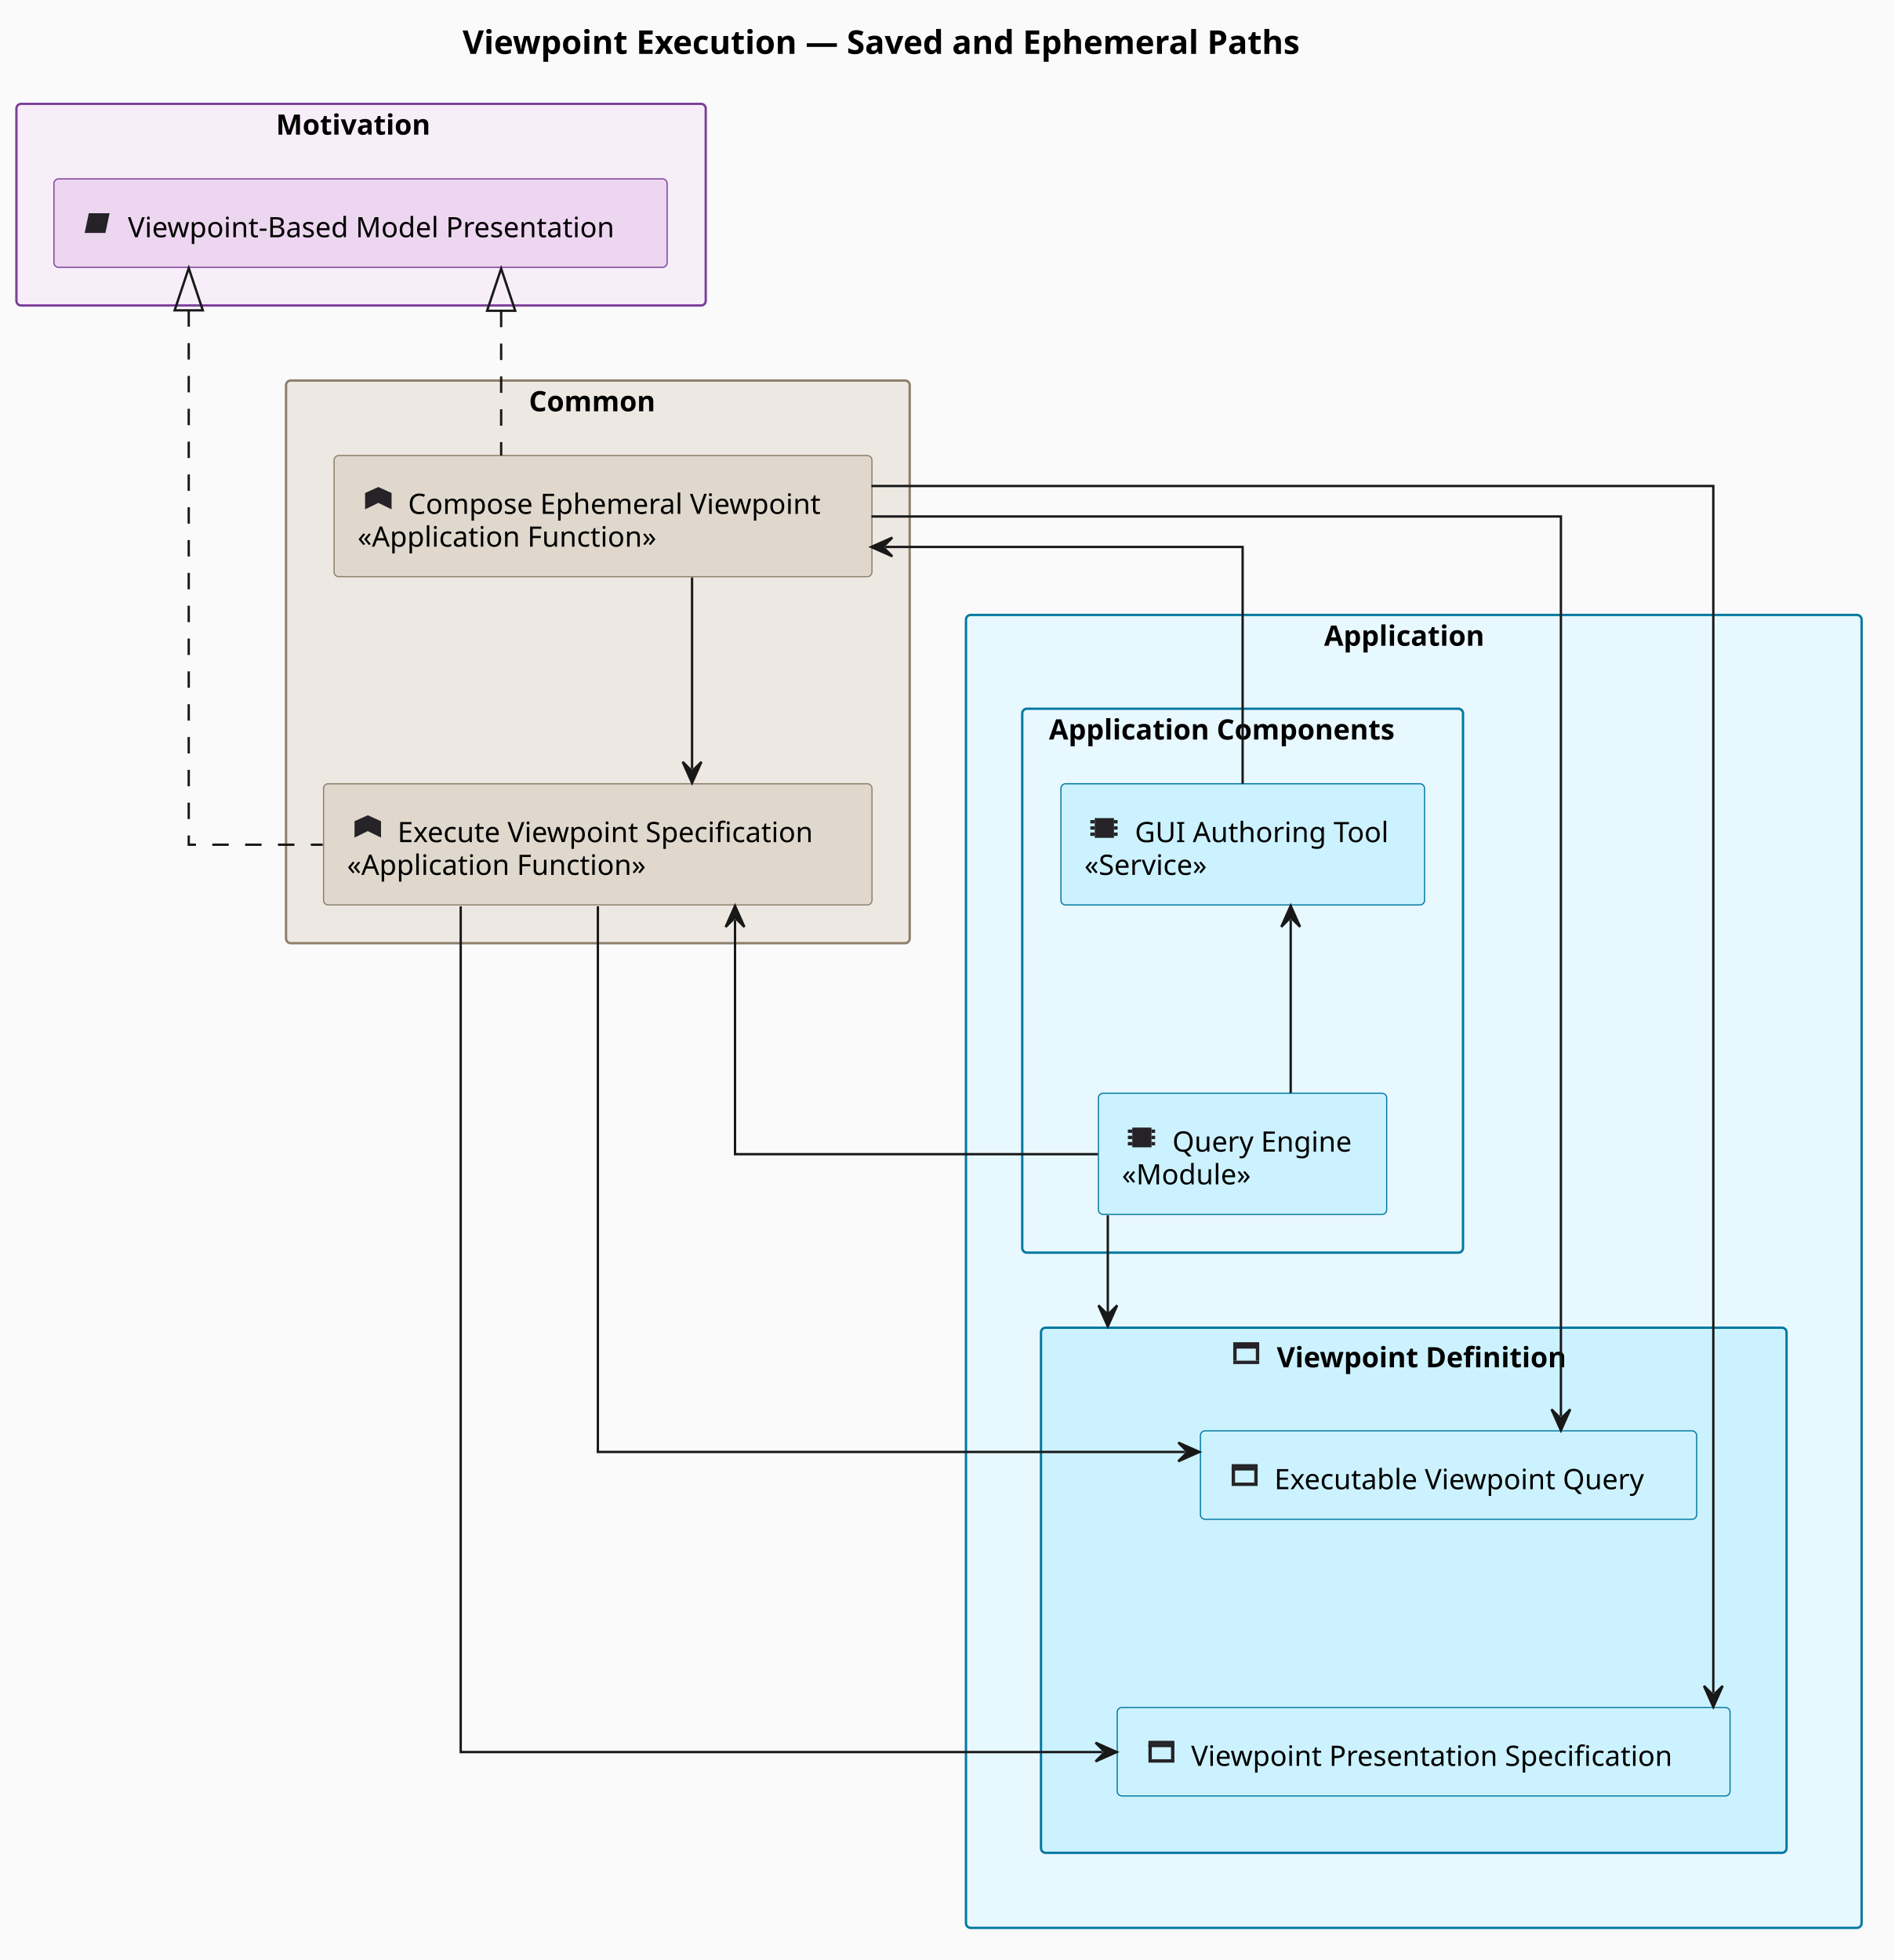
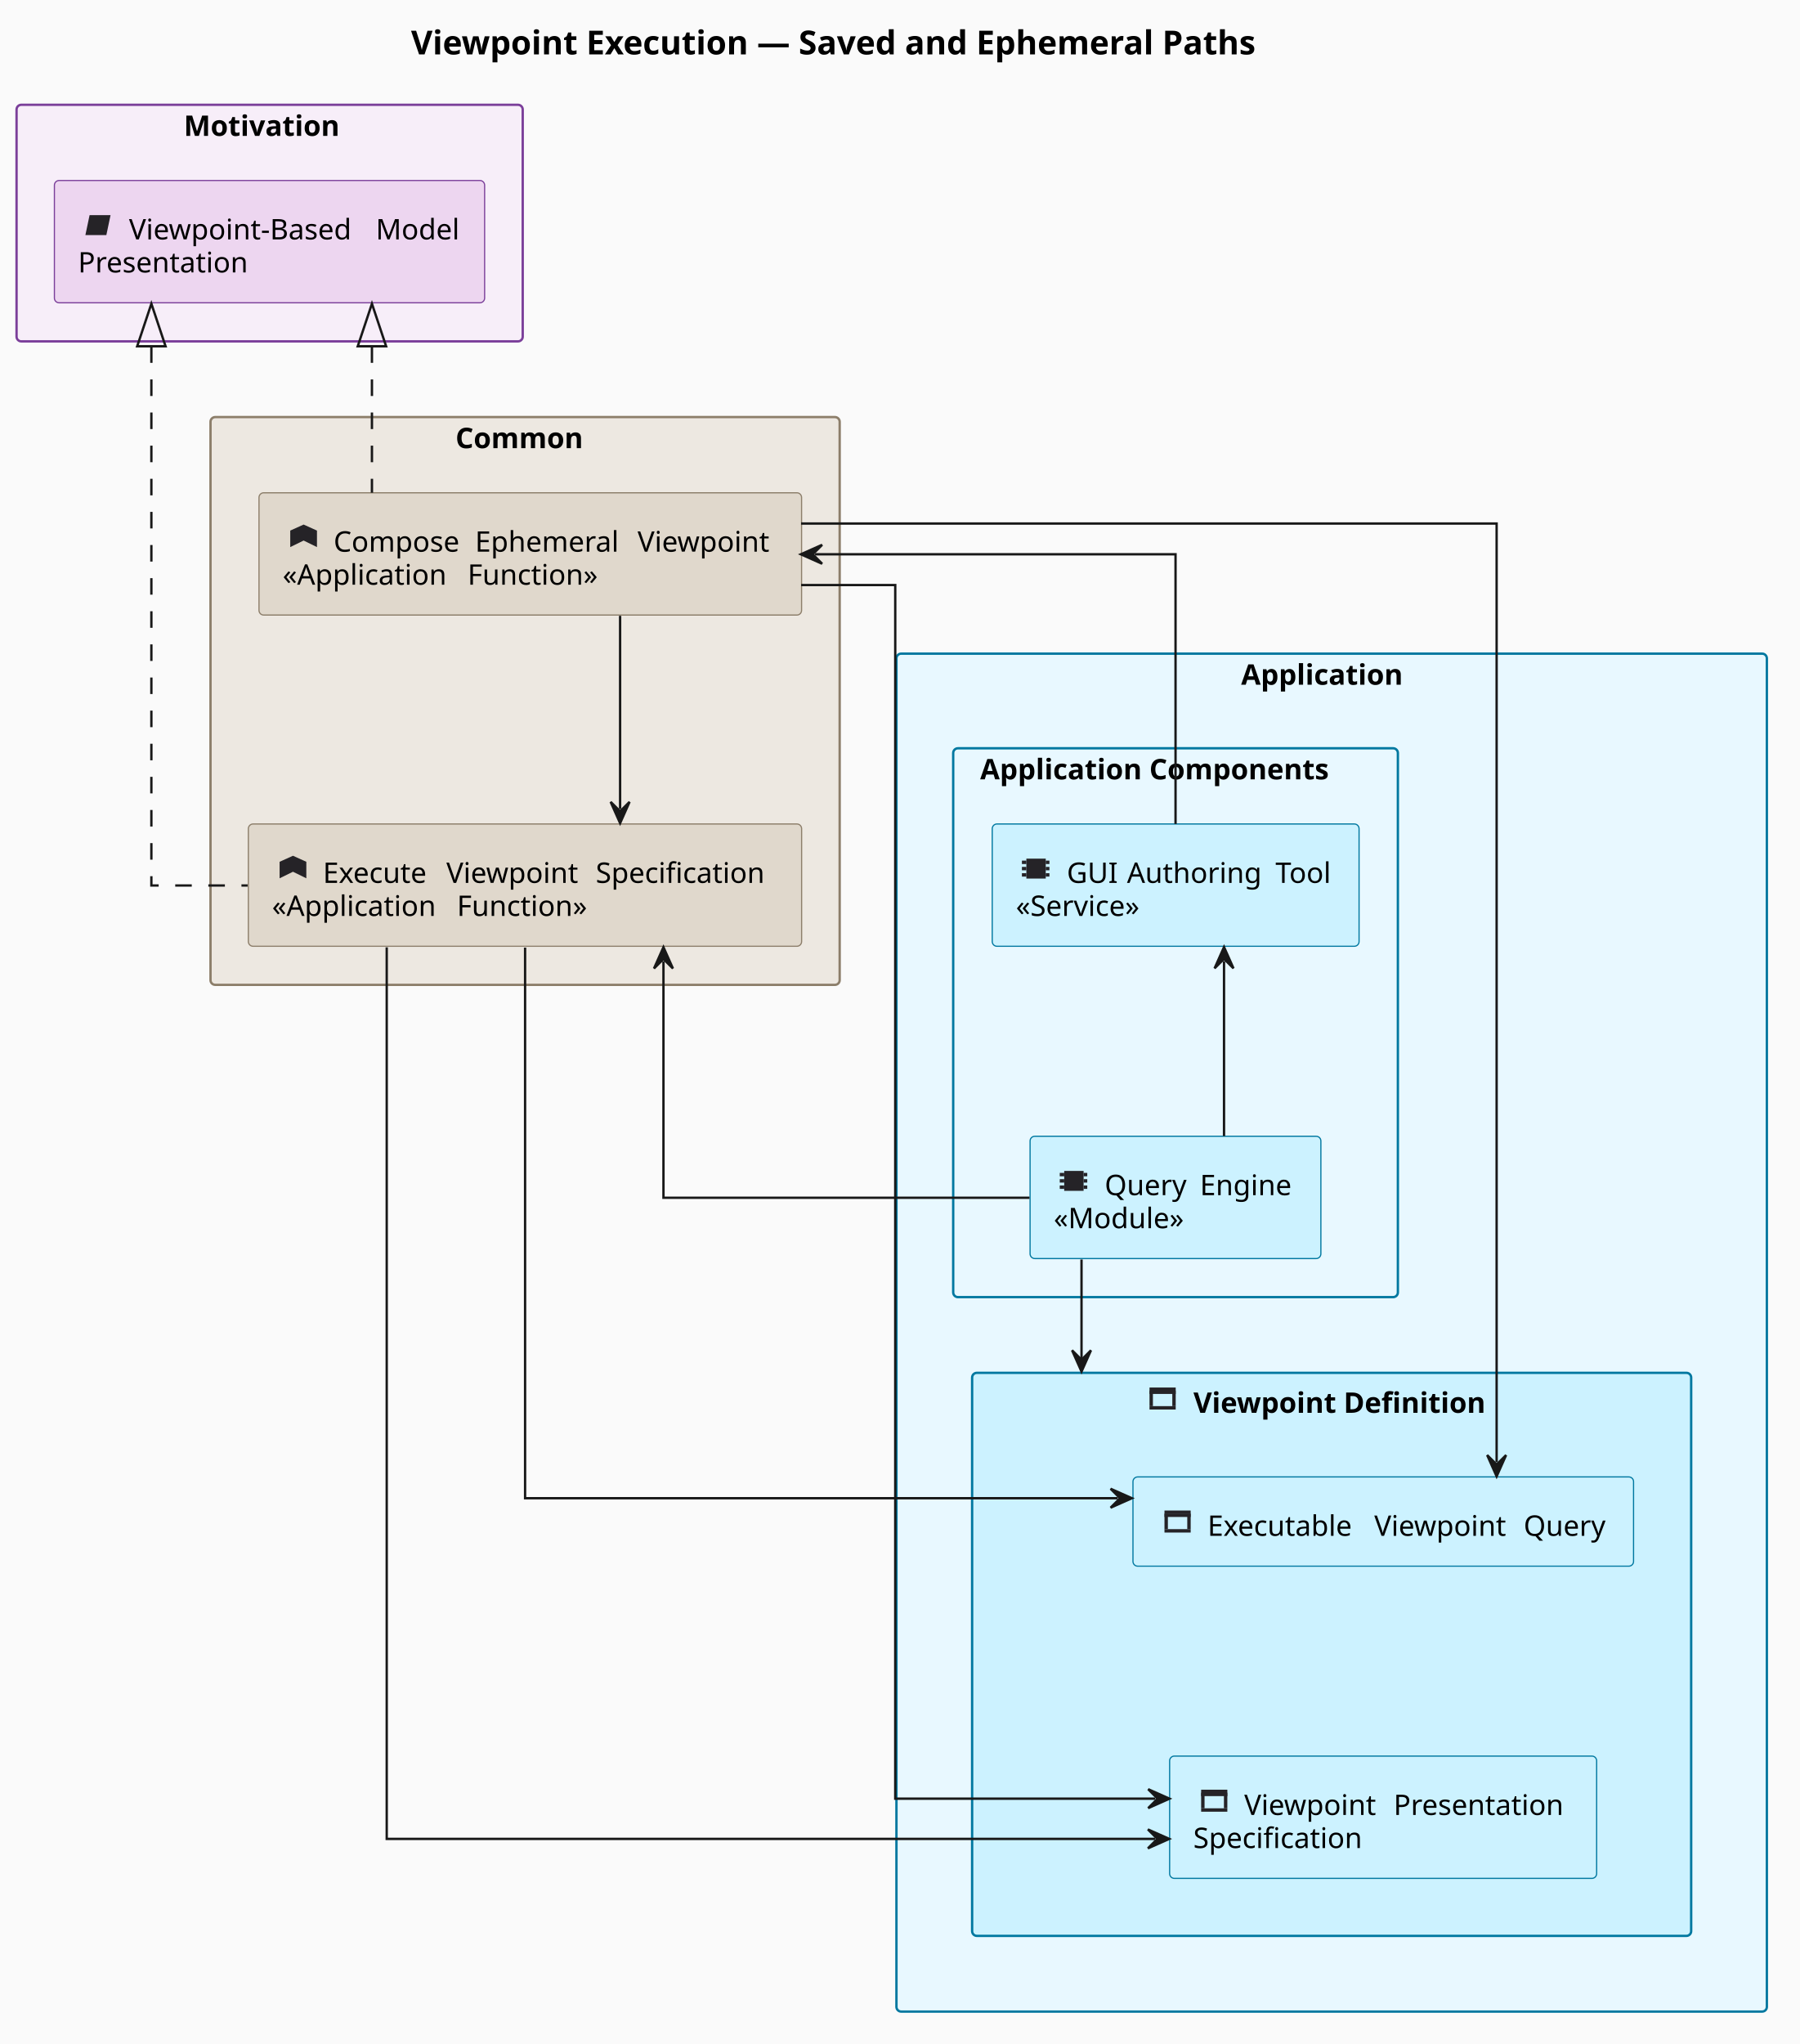
- <svg xmlns="http://www.w3.org/2000/svg" contentStyleType="text/css" data-diagram-type="DESCRIPTION" height="836px" preserveAspectRatio="none" style="width:808px;height:836px;background:#FAFAFA;" version="1.1" viewBox="0 0 808 836" width="808px" zoomAndPan="magnify">
+ <svg xmlns="http://www.w3.org/2000/svg" contentStyleType="text/css" data-diagram-type="DESCRIPTION" height="864px" preserveAspectRatio="none" style="width:761px;height:864px;background:#FAFAFA;" version="1.1" viewBox="0 0 761 864" width="761px" zoomAndPan="magnify">
  <defs />
  <g>
-     <rect fill="#FAFAFA" height="836" style="stroke:none;stroke-width:1;" width="808" x="0" y="0" />
-     <g class="title" data-source-line="102">
-       <text fill="#000000" font-family="sans-serif" font-size="14" font-weight="700" lengthAdjust="spacing" textLength="406.424" x="197.288" y="22.995">Viewpoint Execution — Saved and Ephemeral Paths</text>
+     <rect fill="#FAFAFA" height="864" style="stroke:none;stroke-width:1;" width="761" x="0" y="0" />
+     <g class="title" data-source-line="104">
+       <text fill="#000000" font-family="sans-serif" font-size="14" font-weight="700" lengthAdjust="spacing" textLength="406.424" x="173.788" y="22.995">Viewpoint Execution — Saved and Ephemeral Paths</text>
    </g>
-     <g class="cluster" data-qualified-name="DOM_motivation" data-source-line="104" id="ent0002">
-       <rect fill="#F7EEF9" height="86" rx="2" ry="2" style="stroke:#7B3F9A;stroke-width:1;" width="294" x="7" y="44.297" />
-       <text fill="#000000" font-family="sans-serif" font-size="12" font-weight="700" lengthAdjust="spacing" textLength="72.592" x="117.704" y="57.435">Motivation</text>
+     <g class="cluster" data-qualified-name="DOM_motivation" data-source-line="106" id="ent0002">
+       <rect fill="#F7EEF9" height="100" rx="2" ry="2" style="stroke:#7B3F9A;stroke-width:1;" width="214" x="7" y="44.297" />
+       <text fill="#000000" font-family="sans-serif" font-size="12" font-weight="700" lengthAdjust="spacing" textLength="72.592" x="77.704" y="57.435">Motivation</text>
    </g>
-     <g class="cluster" data-qualified-name="DOM_common" data-source-line="109" id="ent0004">
-       <rect fill="#EDE8E1" height="240" rx="2" ry="2" style="stroke:#8C7E6A;stroke-width:1;" width="266" x="122" y="162.297" />
-       <text fill="#000000" font-family="sans-serif" font-size="12" font-weight="700" lengthAdjust="spacing" textLength="58.846" x="225.577" y="175.435">Common</text>
+     <g class="cluster" data-qualified-name="DOM_common" data-source-line="111" id="ent0004">
+       <rect fill="#EDE8E1" height="240" rx="2" ry="2" style="stroke:#8C7E6A;stroke-width:1;" width="266" x="89" y="176.297" />
+       <text fill="#000000" font-family="sans-serif" font-size="12" font-weight="700" lengthAdjust="spacing" textLength="58.846" x="192.577" y="189.435">Common</text>
    </g>
-     <g class="cluster" data-qualified-name="DOM_application" data-source-line="116" id="ent0008">
-       <rect fill="#E8F8FF" height="560" rx="2" ry="2" style="stroke:#0078A0;stroke-width:1;" width="382" x="412" y="262.297" />
-       <text fill="#000000" font-family="sans-serif" font-size="12" font-weight="700" lengthAdjust="spacing" textLength="76.541" x="564.73" y="275.435">Application</text>
+     <g class="cluster" data-qualified-name="DOM_application" data-source-line="118" id="ent0008">
+       <rect fill="#E8F8FF" height="574" rx="2" ry="2" style="stroke:#0078A0;stroke-width:1;" width="368" x="379" y="276.297" />
+       <text fill="#000000" font-family="sans-serif" font-size="12" font-weight="700" lengthAdjust="spacing" textLength="76.541" x="524.73" y="289.435">Application</text>
    </g>
-     <g class="cluster" data-qualified-name="DOM_application.GRPT_application_1" data-source-line="117" id="ent0009">
-       <rect fill="#E8F8FF" height="232" rx="2" ry="2" style="stroke:#0078A0;stroke-width:1;" width="188" x="436" y="302.297" />
-       <text fill="#000000" font-family="sans-serif" font-size="12" font-weight="700" lengthAdjust="spacing" textLength="165.211" x="447.394" y="315.435">Application Components</text>
+     <g class="cluster" data-qualified-name="DOM_application.GRPT_application_1" data-source-line="119" id="ent0009">
+       <rect fill="#E8F8FF" height="232" rx="2" ry="2" style="stroke:#0078A0;stroke-width:1;" width="188" x="403" y="316.297" />
+       <text fill="#000000" font-family="sans-serif" font-size="12" font-weight="700" lengthAdjust="spacing" textLength="165.211" x="414.394" y="329.435">Application Components</text>
    </g>
-     <g class="cluster" data-qualified-name="DOM_application.DOB_y7M3wz" data-source-line="123" id="ent0013">
-       <rect fill="#CCF2FF" height="224" rx="2" ry="2" style="stroke:#0078A0;stroke-width:1;" width="318" x="444" y="566.297" />
-       <path d="M525.995,572.506 L537.072,572.506 L537.072,573.946 L525.995,573.946" fill="#252327" />
-       <path d="M525.995,580.371 L537.072,580.371 L537.072,581.811 L525.995,581.811" fill="#252327" />
-       <path d="M525.995,573.946 L525.995,580.371 L527.435,580.371 L527.435,573.946" fill="#252327" />
-       <path d="M535.632,573.946 L535.632,580.371 L537.072,580.371 L537.072,573.946" fill="#252327" />
-       <path d="M525.995,573.78 L537.072,573.78 L537.072,575.22 L525.995,575.22" fill="#252327" />
-       <text fill="#000000" font-family="sans-serif" font-size="12" font-weight="700" lengthAdjust="spacing" textLength="138.756" x="544.572" y="583.19">Viewpoint Definition</text>
+     <g class="cluster" data-qualified-name="DOM_application.DOB_y7M3wz" data-source-line="125" id="ent0013">
+       <rect fill="#CCF2FF" height="238" rx="2" ry="2" style="stroke:#0078A0;stroke-width:1;" width="304" x="411" y="580.297" />
+       <path d="M485.995,586.506 L497.072,586.506 L497.072,587.946 L485.995,587.946" fill="#252327" />
+       <path d="M485.995,594.371 L497.072,594.371 L497.072,595.811 L485.995,595.811" fill="#252327" />
+       <path d="M485.995,587.946 L485.995,594.371 L487.435,594.371 L487.435,587.946" fill="#252327" />
+       <path d="M495.632,587.946 L495.632,594.371 L497.072,594.371 L497.072,587.946" fill="#252327" />
+       <path d="M485.995,587.78 L497.072,587.78 L497.072,589.22 L485.995,589.22" fill="#252327" />
+       <text fill="#000000" font-family="sans-serif" font-size="12" font-weight="700" lengthAdjust="spacing" textLength="138.756" x="504.572" y="597.19">Viewpoint Definition</text>
    </g>
-     <g class="entity" data-qualified-name="DOM_motivation.REQ_mdH8Uv" data-source-line="105" id="ent0003">
-       <rect fill="#EDD6F0" height="37.723" rx="2" ry="2" style="stroke:#7B3F9A;stroke-width:0.5;" width="261.545" x="23" y="76.297" />
+     <g class="entity" data-qualified-name="DOM_motivation.REQ_mdH8Uv" data-source-line="107" id="ent0003">
+       <rect fill="#EDD6F0" height="51.692" rx="2" ry="2" style="stroke:#7B3F9A;stroke-width:0.5;" width="181.893" x="23" y="76.297" />
      <path d="M37.874,90.949 L46.735,90.949 L44.963,99.368 L36.102,99.368" fill="#252327" style="stroke:none;stroke-width:0.5;" />
-       <text fill="#000000" font-family="sans-serif" font-size="12" lengthAdjust="spacing" textLength="220.008" x="54.538" y="101.19">Viewpoint-Based Model Presentation</text>
+       <text fill="#000000" font-family="sans-serif" font-size="12" lengthAdjust="spacing" textLength="3.814" x="50.723" y="101.19"> </text>
+       <text fill="#000000" font-family="sans-serif" font-size="12" lengthAdjust="spacing" textLength="100.512" x="54.538" y="101.19">Viewpoint-Based</text>
+       <text fill="#000000" font-family="sans-serif" font-size="12" lengthAdjust="spacing" textLength="3.814" x="155.049" y="101.19"> </text>
+       <text fill="#000000" font-family="sans-serif" font-size="12" lengthAdjust="spacing" textLength="36.029" x="158.864" y="101.19">Model</text>
+       <text fill="#000000" font-family="sans-serif" font-size="12" lengthAdjust="spacing" textLength="75.838" x="33" y="115.159">Presentation</text>
    </g>
-     <g class="entity" data-qualified-name="DOM_common.FNC_bsmo2W" data-source-line="110" id="ent0005">
-       <rect fill="#E0D8CC" height="51.692" rx="2" ry="2" style="stroke:#8C7E6A;stroke-width:0.5;" width="229.395" x="142.5" y="194.297" />
-       <path d="M155.712,217.257 L155.712,210.278 L161.362,207.731 L167.011,210.278 L167.011,217.257 L161.362,214.488" fill="#252327" style="stroke:none;stroke-width:0.5;" />
-       <text fill="#000000" font-family="sans-serif" font-size="12" lengthAdjust="spacing" textLength="187.857" x="174.037" y="219.19">Compose Ephemeral Viewpoint</text>
-       <text fill="#000000" font-family="sans-serif" font-size="12" lengthAdjust="spacing" textLength="137.244" x="152.5" y="233.159">«Application Function»</text>
+     <g class="entity" data-qualified-name="DOM_common.FNC_bsmo2W" data-source-line="112" id="ent0005">
+       <rect fill="#E0D8CC" height="51.692" rx="2" ry="2" style="stroke:#8C7E6A;stroke-width:0.5;" width="229.395" x="109.5" y="208.297" />
+       <path d="M122.712,231.257 L122.712,224.278 L128.362,221.731 L134.011,224.278 L134.011,231.257 L128.362,228.488" fill="#252327" style="stroke:none;stroke-width:0.5;" />
+       <text fill="#000000" font-family="sans-serif" font-size="12" lengthAdjust="spacing" textLength="3.814" x="137.223" y="233.19"> </text>
+       <text fill="#000000" font-family="sans-serif" font-size="12" lengthAdjust="spacing" textLength="56.004" x="141.037" y="233.19">Compose</text>
+       <text fill="#000000" font-family="sans-serif" font-size="12" lengthAdjust="spacing" textLength="3.814" x="197.041" y="233.19"> </text>
+       <text fill="#000000" font-family="sans-serif" font-size="12" lengthAdjust="spacing" textLength="64.881" x="200.856" y="233.19">Ephemeral</text>
+       <text fill="#000000" font-family="sans-serif" font-size="12" lengthAdjust="spacing" textLength="3.814" x="265.737" y="233.19"> </text>
+       <text fill="#000000" font-family="sans-serif" font-size="12" lengthAdjust="spacing" textLength="59.344" x="269.551" y="233.19">Viewpoint</text>
+       <text fill="#000000" font-family="sans-serif" font-size="12" lengthAdjust="spacing" textLength="74.391" x="119.5" y="247.159">«Application</text>
+       <text fill="#000000" font-family="sans-serif" font-size="12" lengthAdjust="spacing" textLength="3.814" x="193.891" y="247.159"> </text>
+       <text fill="#000000" font-family="sans-serif" font-size="12" lengthAdjust="spacing" textLength="59.039" x="197.705" y="247.159">Function»</text>
    </g>
-     <g class="entity" data-qualified-name="DOM_common.FNC_qgicoe" data-source-line="111" id="ent0006">
-       <rect fill="#E0D8CC" height="51.692" rx="2" ry="2" style="stroke:#8C7E6A;stroke-width:0.5;" width="233.912" x="138" y="334.297" />
-       <path d="M151.212,357.257 L151.212,350.278 L156.862,347.731 L162.511,350.278 L162.511,357.257 L156.862,354.488" fill="#252327" style="stroke:none;stroke-width:0.5;" />
-       <text fill="#000000" font-family="sans-serif" font-size="12" lengthAdjust="spacing" textLength="192.375" x="169.537" y="359.19">Execute Viewpoint Specification</text>
-       <text fill="#000000" font-family="sans-serif" font-size="12" lengthAdjust="spacing" textLength="137.244" x="148" y="373.159">«Application Function»</text>
+     <g class="entity" data-qualified-name="DOM_common.FNC_qgicoe" data-source-line="113" id="ent0006">
+       <rect fill="#E0D8CC" height="51.692" rx="2" ry="2" style="stroke:#8C7E6A;stroke-width:0.5;" width="233.912" x="105" y="348.297" />
+       <path d="M118.212,371.257 L118.212,364.278 L123.862,361.731 L129.511,364.278 L129.511,371.257 L123.862,368.488" fill="#252327" style="stroke:none;stroke-width:0.5;" />
+       <text fill="#000000" font-family="sans-serif" font-size="12" lengthAdjust="spacing" textLength="3.814" x="132.723" y="373.19"> </text>
+       <text fill="#000000" font-family="sans-serif" font-size="12" lengthAdjust="spacing" textLength="48.357" x="136.537" y="373.19">Execute</text>
+       <text fill="#000000" font-family="sans-serif" font-size="12" lengthAdjust="spacing" textLength="3.814" x="184.895" y="373.19"> </text>
+       <text fill="#000000" font-family="sans-serif" font-size="12" lengthAdjust="spacing" textLength="59.344" x="188.709" y="373.19">Viewpoint</text>
+       <text fill="#000000" font-family="sans-serif" font-size="12" lengthAdjust="spacing" textLength="3.814" x="248.053" y="373.19"> </text>
+       <text fill="#000000" font-family="sans-serif" font-size="12" lengthAdjust="spacing" textLength="77.045" x="251.868" y="373.19">Specification</text>
+       <text fill="#000000" font-family="sans-serif" font-size="12" lengthAdjust="spacing" textLength="74.391" x="115" y="387.159">«Application</text>
+       <text fill="#000000" font-family="sans-serif" font-size="12" lengthAdjust="spacing" textLength="3.814" x="189.391" y="387.159"> </text>
+       <text fill="#000000" font-family="sans-serif" font-size="12" lengthAdjust="spacing" textLength="59.039" x="193.205" y="387.159">Function»</text>
    </g>
-     <g class="entity" data-qualified-name="DOM_application.GRPT_application_1.APP_lmO0mp" data-source-line="118" id="ent0010">
-       <rect fill="#CCF2FF" height="51.692" rx="2" ry="2" style="stroke:#0078A0;stroke-width:0.5;" width="155.092" x="452.5" y="334.297" />
-       <path d="M466.931,348.949 L475.128,348.949 L475.128,357.368 L466.931,357.368" fill="#252327" style="stroke:none;stroke-width:0.5;" />
-       <path d="M465.048,349.78 L466.931,349.78 L466.931,351.22 L465.048,351.22" fill="#252327" />
-       <path d="M465.048,352.438 L466.931,352.438 L466.931,353.878 L465.048,353.878" fill="#252327" />
-       <path d="M465.048,355.097 L466.931,355.097 L466.931,356.537 L465.048,356.537" fill="#252327" />
-       <path d="M475.128,349.78 L476.678,349.78 L476.678,351.22 L475.128,351.22" fill="#252327" />
-       <path d="M475.128,352.438 L476.678,352.438 L476.678,353.878 L475.128,353.878" fill="#252327" />
-       <path d="M475.128,355.097 L476.678,355.097 L476.678,356.537 L475.128,356.537" fill="#252327" />
-       <text fill="#000000" font-family="sans-serif" font-size="12" lengthAdjust="spacing" textLength="113.555" x="484.038" y="359.19">GUI Authoring Tool</text>
-       <text fill="#000000" font-family="sans-serif" font-size="12" lengthAdjust="spacing" textLength="59.033" x="462.5" y="373.159">«Service»</text>
+     <g class="entity" data-qualified-name="DOM_application.GRPT_application_1.APP_lmO0mp" data-source-line="120" id="ent0010">
+       <rect fill="#CCF2FF" height="51.692" rx="2" ry="2" style="stroke:#0078A0;stroke-width:0.5;" width="155.092" x="419.5" y="348.297" />
+       <path d="M433.931,362.949 L442.128,362.949 L442.128,371.368 L433.931,371.368" fill="#252327" style="stroke:none;stroke-width:0.5;" />
+       <path d="M432.048,363.78 L433.931,363.78 L433.931,365.22 L432.048,365.22" fill="#252327" />
+       <path d="M432.048,366.438 L433.931,366.438 L433.931,367.878 L432.048,367.878" fill="#252327" />
+       <path d="M432.048,369.097 L433.931,369.097 L433.931,370.537 L432.048,370.537" fill="#252327" />
+       <path d="M442.128,363.78 L443.678,363.78 L443.678,365.22 L442.128,365.22" fill="#252327" />
+       <path d="M442.128,366.438 L443.678,366.438 L443.678,367.878 L442.128,367.878" fill="#252327" />
+       <path d="M442.128,369.097 L443.678,369.097 L443.678,370.537 L442.128,370.537" fill="#252327" />
+       <text fill="#000000" font-family="sans-serif" font-size="12" lengthAdjust="spacing" textLength="3.814" x="447.223" y="373.19"> </text>
+       <text fill="#000000" font-family="sans-serif" font-size="12" lengthAdjust="spacing" textLength="21.621" x="451.038" y="373.19">GUI</text>
+       <text fill="#000000" font-family="sans-serif" font-size="12" lengthAdjust="spacing" textLength="3.814" x="472.659" y="373.19"> </text>
+       <text fill="#000000" font-family="sans-serif" font-size="12" lengthAdjust="spacing" textLength="58.957" x="476.473" y="373.19">Authoring</text>
+       <text fill="#000000" font-family="sans-serif" font-size="12" lengthAdjust="spacing" textLength="3.814" x="535.43" y="373.19"> </text>
+       <text fill="#000000" font-family="sans-serif" font-size="12" lengthAdjust="spacing" textLength="25.348" x="539.245" y="373.19">Tool</text>
+       <text fill="#000000" font-family="sans-serif" font-size="12" lengthAdjust="spacing" textLength="59.033" x="429.5" y="387.159">«Service»</text>
    </g>
-     <g class="entity" data-qualified-name="DOM_application.GRPT_application_1.APP_v9LvfK" data-source-line="119" id="ent0011">
-       <rect fill="#CCF2FF" height="51.692" rx="2" ry="2" style="stroke:#0078A0;stroke-width:0.5;" width="122.948" x="468.5" y="466.297" />
-       <path d="M482.931,480.949 L491.128,480.949 L491.128,489.368 L482.931,489.368" fill="#252327" style="stroke:none;stroke-width:0.5;" />
-       <path d="M481.048,481.78 L482.931,481.78 L482.931,483.22 L481.048,483.22" fill="#252327" />
-       <path d="M481.048,484.438 L482.931,484.438 L482.931,485.878 L481.048,485.878" fill="#252327" />
-       <path d="M481.048,487.097 L482.931,487.097 L482.931,488.537 L481.048,488.537" fill="#252327" />
-       <path d="M491.128,481.78 L492.678,481.78 L492.678,483.22 L491.128,483.22" fill="#252327" />
-       <path d="M491.128,484.438 L492.678,484.438 L492.678,485.878 L491.128,485.878" fill="#252327" />
-       <path d="M491.128,487.097 L492.678,487.097 L492.678,488.537 L491.128,488.537" fill="#252327" />
-       <text fill="#000000" font-family="sans-serif" font-size="12" lengthAdjust="spacing" textLength="81.41" x="500.038" y="491.19">Query Engine</text>
-       <text fill="#000000" font-family="sans-serif" font-size="12" lengthAdjust="spacing" textLength="58.318" x="478.5" y="505.159">«Module»</text>
+     <g class="entity" data-qualified-name="DOM_application.GRPT_application_1.APP_v9LvfK" data-source-line="121" id="ent0011">
+       <rect fill="#CCF2FF" height="51.692" rx="2" ry="2" style="stroke:#0078A0;stroke-width:0.5;" width="122.948" x="435.5" y="480.297" />
+       <path d="M449.931,494.949 L458.128,494.949 L458.128,503.368 L449.931,503.368" fill="#252327" style="stroke:none;stroke-width:0.5;" />
+       <path d="M448.048,495.78 L449.931,495.78 L449.931,497.22 L448.048,497.22" fill="#252327" />
+       <path d="M448.048,498.438 L449.931,498.438 L449.931,499.878 L448.048,499.878" fill="#252327" />
+       <path d="M448.048,501.097 L449.931,501.097 L449.931,502.537 L448.048,502.537" fill="#252327" />
+       <path d="M458.128,495.78 L459.678,495.78 L459.678,497.22 L458.128,497.22" fill="#252327" />
+       <path d="M458.128,498.438 L459.678,498.438 L459.678,499.878 L458.128,499.878" fill="#252327" />
+       <path d="M458.128,501.097 L459.678,501.097 L459.678,502.537 L458.128,502.537" fill="#252327" />
+       <text fill="#000000" font-family="sans-serif" font-size="12" lengthAdjust="spacing" textLength="3.814" x="463.223" y="505.19"> </text>
+       <text fill="#000000" font-family="sans-serif" font-size="12" lengthAdjust="spacing" textLength="36.469" x="467.038" y="505.19">Query</text>
+       <text fill="#000000" font-family="sans-serif" font-size="12" lengthAdjust="spacing" textLength="3.814" x="503.506" y="505.19"> </text>
+       <text fill="#000000" font-family="sans-serif" font-size="12" lengthAdjust="spacing" textLength="41.127" x="507.321" y="505.19">Engine</text>
+       <text fill="#000000" font-family="sans-serif" font-size="12" lengthAdjust="spacing" textLength="58.318" x="445.5" y="519.159">«Module»</text>
    </g>
-     <g class="entity" data-qualified-name="DOM_application.DOB_y7M3wz.DOB_CY3B_f" data-source-line="124" id="ent0014">
-       <rect fill="#CCF2FF" height="37.723" rx="2" ry="2" style="stroke:#0078A0;stroke-width:0.5;" width="211.641" x="512" y="610.297" />
-       <path d="M525.323,624.506 L536.4,624.506 L536.4,625.946 L525.323,625.946" fill="#252327" />
-       <path d="M525.323,632.371 L536.4,632.371 L536.4,633.811 L525.323,633.811" fill="#252327" />
-       <path d="M525.323,625.946 L525.323,632.371 L526.763,632.371 L526.763,625.946" fill="#252327" />
-       <path d="M534.96,625.946 L534.96,632.371 L536.4,632.371 L536.4,625.946" fill="#252327" />
-       <path d="M525.323,625.78 L536.4,625.78 L536.4,627.22 L525.323,627.22" fill="#252327" />
-       <text fill="#000000" font-family="sans-serif" font-size="12" lengthAdjust="spacing" textLength="170.103" x="543.538" y="635.19">Executable Viewpoint Query</text>
+     <g class="entity" data-qualified-name="DOM_application.DOB_y7M3wz.DOB_CY3B_f" data-source-line="126" id="ent0014">
+       <rect fill="#CCF2FF" height="37.723" rx="2" ry="2" style="stroke:#0078A0;stroke-width:0.5;" width="211.641" x="479" y="624.297" />
+       <path d="M492.323,638.506 L503.4,638.506 L503.4,639.946 L492.323,639.946" fill="#252327" />
+       <path d="M492.323,646.371 L503.4,646.371 L503.4,647.811 L492.323,647.811" fill="#252327" />
+       <path d="M492.323,639.946 L492.323,646.371 L493.763,646.371 L493.763,639.946" fill="#252327" />
+       <path d="M501.96,639.946 L501.96,646.371 L503.4,646.371 L503.4,639.946" fill="#252327" />
+       <path d="M492.323,639.78 L503.4,639.78 L503.4,641.22 L492.323,641.22" fill="#252327" />
+       <text fill="#000000" font-family="sans-serif" font-size="12" lengthAdjust="spacing" textLength="3.814" x="506.723" y="649.19"> </text>
+       <text fill="#000000" font-family="sans-serif" font-size="12" lengthAdjust="spacing" textLength="66.662" x="510.538" y="649.19">Executable</text>
+       <text fill="#000000" font-family="sans-serif" font-size="12" lengthAdjust="spacing" textLength="3.814" x="577.2" y="649.19"> </text>
+       <text fill="#000000" font-family="sans-serif" font-size="12" lengthAdjust="spacing" textLength="59.344" x="581.014" y="649.19">Viewpoint</text>
+       <text fill="#000000" font-family="sans-serif" font-size="12" lengthAdjust="spacing" textLength="3.814" x="640.358" y="649.19"> </text>
+       <text fill="#000000" font-family="sans-serif" font-size="12" lengthAdjust="spacing" textLength="36.469" x="644.172" y="649.19">Query</text>
    </g>
-     <g class="entity" data-qualified-name="DOM_application.DOB_y7M3wz.DOB_zQzA5_" data-source-line="125" id="ent0015">
-       <rect fill="#CCF2FF" height="37.723" rx="2" ry="2" style="stroke:#0078A0;stroke-width:0.5;" width="261.393" x="476.5" y="728.297" />
-       <path d="M489.823,742.506 L500.9,742.506 L500.9,743.946 L489.823,743.946" fill="#252327" />
-       <path d="M489.823,750.371 L500.9,750.371 L500.9,751.811 L489.823,751.811" fill="#252327" />
-       <path d="M489.823,743.946 L489.823,750.371 L491.263,750.371 L491.263,743.946" fill="#252327" />
-       <path d="M499.46,743.946 L499.46,750.371 L500.9,750.371 L500.9,743.946" fill="#252327" />
-       <path d="M489.823,743.78 L500.9,743.78 L500.9,745.22 L489.823,745.22" fill="#252327" />
-       <text fill="#000000" font-family="sans-serif" font-size="12" lengthAdjust="spacing" textLength="219.856" x="508.038" y="753.19">Viewpoint Presentation Specification</text>
+     <g class="entity" data-qualified-name="DOM_application.DOB_y7M3wz.DOB_zQzA5_" data-source-line="127" id="ent0015">
+       <rect fill="#CCF2FF" height="51.692" rx="2" ry="2" style="stroke:#0078A0;stroke-width:0.5;" width="180.534" x="494.5" y="742.297" />
+       <path d="M507.823,756.506 L518.9,756.506 L518.9,757.946 L507.823,757.946" fill="#252327" />
+       <path d="M507.823,764.371 L518.9,764.371 L518.9,765.811 L507.823,765.811" fill="#252327" />
+       <path d="M507.823,757.946 L507.823,764.371 L509.263,764.371 L509.263,757.946" fill="#252327" />
+       <path d="M517.46,757.946 L517.46,764.371 L518.9,764.371 L518.9,757.946" fill="#252327" />
+       <path d="M507.823,757.78 L518.9,757.78 L518.9,759.22 L507.823,759.22" fill="#252327" />
+       <text fill="#000000" font-family="sans-serif" font-size="12" lengthAdjust="spacing" textLength="3.814" x="522.223" y="767.19"> </text>
+       <text fill="#000000" font-family="sans-serif" font-size="12" lengthAdjust="spacing" textLength="59.344" x="526.038" y="767.19">Viewpoint</text>
+       <text fill="#000000" font-family="sans-serif" font-size="12" lengthAdjust="spacing" textLength="3.814" x="585.381" y="767.19"> </text>
+       <text fill="#000000" font-family="sans-serif" font-size="12" lengthAdjust="spacing" textLength="75.838" x="589.196" y="767.19">Presentation</text>
+       <text fill="#000000" font-family="sans-serif" font-size="12" lengthAdjust="spacing" textLength="77.045" x="504.5" y="781.159">Specification</text>
    </g>
-     <g class="link" data-entity-1="ent0005" data-entity-2="ent0006" data-link-type="dependency" data-source-line="140" id="lnk27">
-       <path d="M295.17,246.297 C295.17,271.287 295.17,302.857 295.17,327.957" fill="none" id="FNC_bsmo2W-to-FNC_qgicoe" style="stroke:#181818;stroke-width:1;" />
-       <polygon fill="#181818" points="295.17,333.957,299.17,324.957,295.17,328.957,291.17,324.957,295.17,333.957" style="stroke:#181818;stroke-width:1;" />
+     <g class="link" data-entity-1="ent0005" data-entity-2="ent0006" data-link-type="dependency" data-source-line="142" id="lnk27">
+       <path d="M262.17,260.297 C262.17,285.287 262.17,316.857 262.17,341.957" fill="none" id="FNC_bsmo2W-to-FNC_qgicoe" style="stroke:#181818;stroke-width:1;" />
+       <polygon fill="#181818" points="262.17,347.957,266.17,338.957,262.17,342.957,258.17,338.957,262.17,347.957" style="stroke:#181818;stroke-width:1;" />
    </g>
-     <g class="link" data-entity-1="ent0011" data-entity-2="ent0010" data-link-type="dependency" data-source-line="132" id="lnk17">
-       <path d="M550.5,466.217 C550.5,443.077 550.5,415.447 550.5,392.317" fill="none" id="APP_v9LvfK-to-APP_lmO0mp" style="stroke:#181818;stroke-width:1;" />
-       <polygon fill="#181818" points="550.5,386.317,546.5,395.317,550.5,391.317,554.5,395.317,550.5,386.317" style="stroke:#181818;stroke-width:1;" />
+     <g class="link" data-entity-1="ent0011" data-entity-2="ent0010" data-link-type="dependency" data-source-line="134" id="lnk17">
+       <path d="M517.5,480.217 C517.5,457.077 517.5,429.447 517.5,406.317" fill="none" id="APP_v9LvfK-to-APP_lmO0mp" style="stroke:#181818;stroke-width:1;" />
+       <polygon fill="#181818" points="517.5,400.317,513.5,409.317,517.5,405.317,521.5,409.317,517.5,400.317" style="stroke:#181818;stroke-width:1;" />
    </g>
-     <g class="link" data-entity-1="ent0011" data-entity-2="ent0013" data-link-type="dependency" data-source-line="133" id="lnk18">
-       <path d="M472.5,518.387 C472.5,528.324 472.5,540.225 472.5,552.486 C472.5,555.551 472.5,558.639 472.5,561.725 C472.5,562.496 472.5,563.267 472.5,564.038 C472.5,564.423 472.5,564.808 472.5,565.193 C472.5,565.385 472.5,559.578 472.5,559.77" fill="none" id="APP_v9LvfK-to-DOB_y7M3wz" style="stroke:#181818;stroke-width:1;" />
-       <polygon fill="#181818" points="472.5,565.77,476.5,556.77,472.5,560.77,468.5,556.77,472.5,565.77" style="stroke:#181818;stroke-width:1;" />
+     <g class="link" data-entity-1="ent0011" data-entity-2="ent0013" data-link-type="dependency" data-source-line="135" id="lnk18">
+       <path d="M457.25,532.387 C457.25,542.324 457.25,554.225 457.25,566.486 C457.25,569.551 457.25,572.639 457.25,575.725 C457.25,576.496 457.25,577.267 457.25,578.038 C457.25,578.423 457.25,578.808 457.25,579.193 C457.25,579.385 457.25,573.578 457.25,573.77" fill="none" id="APP_v9LvfK-to-DOB_y7M3wz" style="stroke:#181818;stroke-width:1;" />
+       <polygon fill="#181818" points="457.25,579.77,461.25,570.77,457.25,574.77,453.25,570.77,457.25,579.77" style="stroke:#181818;stroke-width:1;" />
    </g>
-     <g class="link" data-entity-1="ent0006" data-entity-2="ent0011" data-link-type="dependency" data-source-line="134" id="lnk20">
-       <path d="M313.5,392.377 C313.5,430.847 313.5,492.297 313.5,492.297 C313.5,492.297 404.26,492.297 468.25,492.297" fill="none" id="FNC_qgicoe-backto-APP_v9LvfK" style="stroke:#181818;stroke-width:1;" />
-       <polygon fill="#181818" points="313.5,386.377,309.5,395.377,313.5,391.377,317.5,395.377,313.5,386.377" style="stroke:#181818;stroke-width:1;" />
+     <g class="link" data-entity-1="ent0006" data-entity-2="ent0011" data-link-type="dependency" data-source-line="136" id="lnk20">
+       <path d="M280.5,406.377 C280.5,444.847 280.5,506.297 280.5,506.297 C280.5,506.297 371.26,506.297 435.25,506.297" fill="none" id="FNC_qgicoe-backto-APP_v9LvfK" style="stroke:#181818;stroke-width:1;" />
+       <polygon fill="#181818" points="280.5,400.377,276.5,409.377,280.5,405.377,284.5,409.377,280.5,400.377" style="stroke:#181818;stroke-width:1;" />
    </g>
-     <g class="link" data-entity-1="ent0005" data-entity-2="ent0010" data-link-type="dependency" data-source-line="135" id="lnk22">
-       <path d="M377.59,233.297 C452.3,233.297 530,233.297 530,233.297 C530,233.297 530,297.137 530,334.287" fill="none" id="FNC_bsmo2W-backto-APP_lmO0mp" style="stroke:#181818;stroke-width:1;" />
-       <polygon fill="#181818" points="371.59,233.297,380.59,237.297,376.59,233.297,380.59,229.297,371.59,233.297" style="stroke:#181818;stroke-width:1;" />
+     <g class="link" data-entity-1="ent0005" data-entity-2="ent0010" data-link-type="dependency" data-source-line="137" id="lnk22">
+       <path d="M344.59,234.297 C419.3,234.297 497,234.297 497,234.297 C497,234.297 497,307.807 497,348.297" fill="none" id="FNC_bsmo2W-backto-APP_lmO0mp" style="stroke:#181818;stroke-width:1;" />
+       <polygon fill="#181818" points="338.59,234.297,347.59,238.297,343.59,234.297,347.59,230.297,338.59,234.297" style="stroke:#181818;stroke-width:1;" />
    </g>
-     <g class="link" data-entity-1="ent0005" data-entity-2="ent0014" data-link-type="dependency" data-source-line="136" id="lnk23">
-       <path d="M371.68,220.297 C492.59,220.297 665.75,220.297 665.75,220.297 C665.75,220.297 665.75,523.257 665.75,604.117" fill="none" id="FNC_bsmo2W-to-DOB_CY3B_f" style="stroke:#181818;stroke-width:1;" />
-       <polygon fill="#181818" points="665.75,610.117,669.75,601.117,665.75,605.117,661.75,601.117,665.75,610.117" style="stroke:#181818;stroke-width:1;" />
+     <g class="link" data-entity-1="ent0005" data-entity-2="ent0014" data-link-type="dependency" data-source-line="138" id="lnk23">
+       <path d="M338.68,221.297 C459.59,221.297 632.75,221.297 632.75,221.297 C632.75,221.297 632.75,535.517 632.75,618.067" fill="none" id="FNC_bsmo2W-to-DOB_CY3B_f" style="stroke:#181818;stroke-width:1;" />
+       <polygon fill="#181818" points="632.75,624.067,636.75,615.067,632.75,619.067,628.75,615.067,632.75,624.067" style="stroke:#181818;stroke-width:1;" />
    </g>
-     <g class="link" data-entity-1="ent0006" data-entity-2="ent0014" data-link-type="dependency" data-source-line="137" id="lnk24">
-       <path d="M255,386.557 C255,452.397 255,619.297 255,619.297 C255,619.297 398.43,619.297 505.54,619.297" fill="none" id="FNC_qgicoe-to-DOB_CY3B_f" style="stroke:#181818;stroke-width:1;" />
-       <polygon fill="#181818" points="511.54,619.297,502.54,615.297,506.54,619.297,502.54,623.297,511.54,619.297" style="stroke:#181818;stroke-width:1;" />
+     <g class="link" data-entity-1="ent0006" data-entity-2="ent0014" data-link-type="dependency" data-source-line="139" id="lnk24">
+       <path d="M222,400.557 C222,466.397 222,633.297 222,633.297 C222,633.297 365.43,633.297 472.54,633.297" fill="none" id="FNC_qgicoe-to-DOB_CY3B_f" style="stroke:#181818;stroke-width:1;" />
+       <polygon fill="#181818" points="478.54,633.297,469.54,629.297,473.54,633.297,469.54,637.297,478.54,633.297" style="stroke:#181818;stroke-width:1;" />
    </g>
-     <g class="link" data-entity-1="ent0005" data-entity-2="ent0015" data-link-type="dependency" data-source-line="138" id="lnk25">
-       <path d="M371.68,207.297 C511.89,207.297 730.75,207.297 730.75,207.297 C730.75,207.297 730.75,625.887 730.75,722.077" fill="none" id="FNC_bsmo2W-to-DOB_zQzA5_" style="stroke:#181818;stroke-width:1;" />
-       <polygon fill="#181818" points="730.75,728.077,734.75,719.077,730.75,723.077,726.75,719.077,730.75,728.077" style="stroke:#181818;stroke-width:1;" />
+     <g class="link" data-entity-1="ent0005" data-entity-2="ent0015" data-link-type="dependency" data-source-line="140" id="lnk25">
+       <path d="M338.71,247.297 C361.47,247.297 378.5,247.297 378.5,247.297 C378.5,247.297 378.5,760.297 378.5,760.297 C378.5,760.297 432.94,760.297 488.43,760.297" fill="none" id="FNC_bsmo2W-to-DOB_zQzA5_" style="stroke:#181818;stroke-width:1;" />
+       <polygon fill="#181818" points="494.43,760.297,485.43,756.297,489.43,760.297,485.43,764.297,494.43,760.297" style="stroke:#181818;stroke-width:1;" />
    </g>
-     <g class="link" data-entity-1="ent0006" data-entity-2="ent0015" data-link-type="dependency" data-source-line="139" id="lnk26">
-       <path d="M196.5,386.597 C196.5,473.697 196.5,747.297 196.5,747.297 C196.5,747.297 350.1,747.297 470.27,747.297" fill="none" id="FNC_qgicoe-to-DOB_zQzA5_" style="stroke:#181818;stroke-width:1;" />
-       <polygon fill="#181818" points="476.27,747.297,467.27,743.297,471.27,747.297,467.27,751.297,476.27,747.297" style="stroke:#181818;stroke-width:1;" />
+     <g class="link" data-entity-1="ent0006" data-entity-2="ent0015" data-link-type="dependency" data-source-line="141" id="lnk26">
+       <path d="M163.5,400.427 C163.5,489.727 163.5,777.297 163.5,777.297 C163.5,777.297 364.44,777.297 488.32,777.297" fill="none" id="FNC_qgicoe-to-DOB_zQzA5_" style="stroke:#181818;stroke-width:1;" />
+       <polygon fill="#181818" points="494.32,777.297,485.32,773.297,489.32,777.297,485.32,781.297,494.32,777.297" style="stroke:#181818;stroke-width:1;" />
    </g>
-     <g class="link" data-entity-1="ent0003" data-entity-2="ent0005" data-link-type="extension" data-source-line="141" id="lnk29">
-       <path d="M213.75,132.557 C213.75,153.917 213.75,170.517 213.75,194.277" fill="none" id="REQ_mdH8Uv-backto-FNC_bsmo2W" style="stroke:#181818;stroke-width:1;stroke-dasharray:7,7;" />
-       <polygon fill="none" points="213.75,114.557,207.75,132.557,219.75,132.557,213.75,114.557" style="stroke:#181818;stroke-width:1;" />
+     <g class="link" data-entity-1="ent0003" data-entity-2="ent0005" data-link-type="extension" data-source-line="143" id="lnk29">
+       <path d="M157.25,146.377 C157.25,169.517 157.25,185.147 157.25,208.277" fill="none" id="REQ_mdH8Uv-backto-FNC_bsmo2W" style="stroke:#181818;stroke-width:1;stroke-dasharray:7,7;" />
+       <polygon fill="none" points="157.25,128.377,151.25,146.377,163.25,146.377,157.25,128.377" style="stroke:#181818;stroke-width:1;" />
    </g>
-     <g class="link" data-entity-1="ent0003" data-entity-2="ent0006" data-link-type="extension" data-source-line="142" id="lnk31">
-       <path d="M80.5,132.357 C80.5,193.117 80.5,360.297 80.5,360.297 C80.5,360.297 106.07,360.297 137.64,360.297" fill="none" id="REQ_mdH8Uv-backto-FNC_qgicoe" style="stroke:#181818;stroke-width:1;stroke-dasharray:7,7;" />
-       <polygon fill="none" points="80.5,114.357,74.5,132.357,86.5,132.357,80.5,114.357" style="stroke:#181818;stroke-width:1;" />
+     <g class="link" data-entity-1="ent0003" data-entity-2="ent0006" data-link-type="extension" data-source-line="144" id="lnk31">
+       <path d="M64,146.377 C64,214.457 64,374.297 64,374.297 C64,374.297 81.42,374.297 104.69,374.297" fill="none" id="REQ_mdH8Uv-backto-FNC_qgicoe" style="stroke:#181818;stroke-width:1;stroke-dasharray:7,7;" />
+       <polygon fill="none" points="64,128.377,58,146.377,70,146.377,64,128.377" style="stroke:#181818;stroke-width:1;" />
    </g>
  </g>
</svg>
